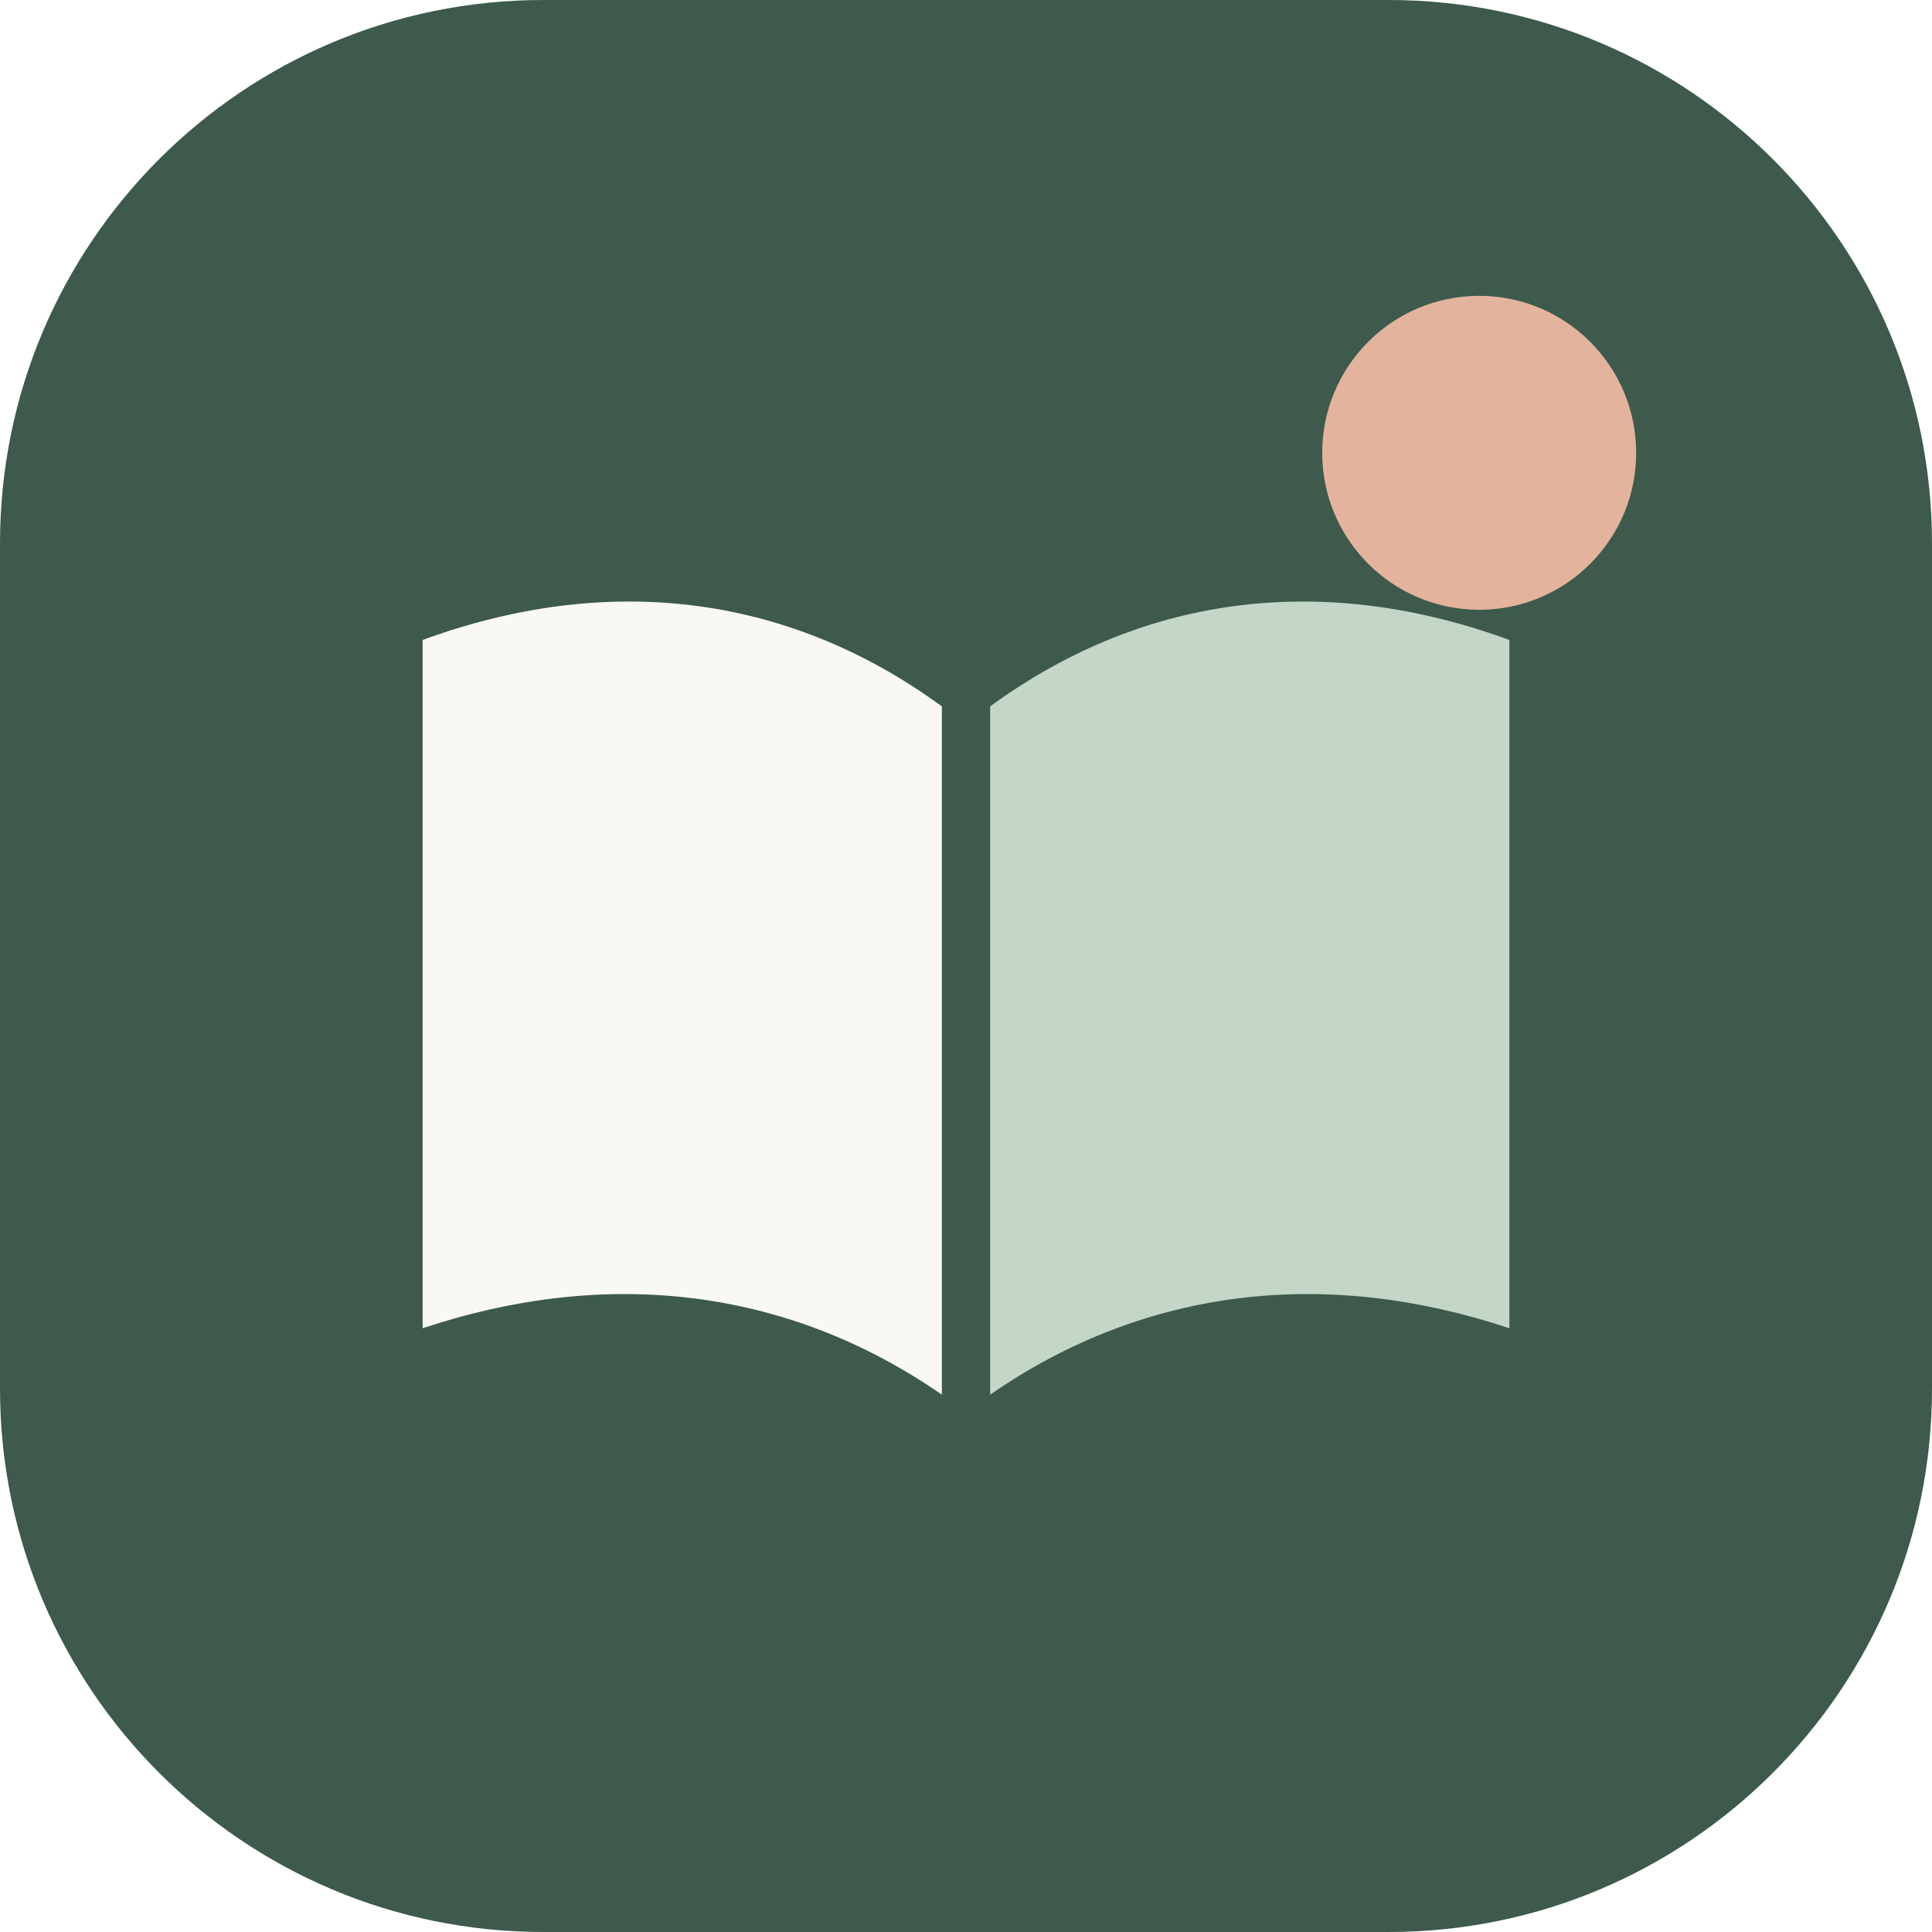
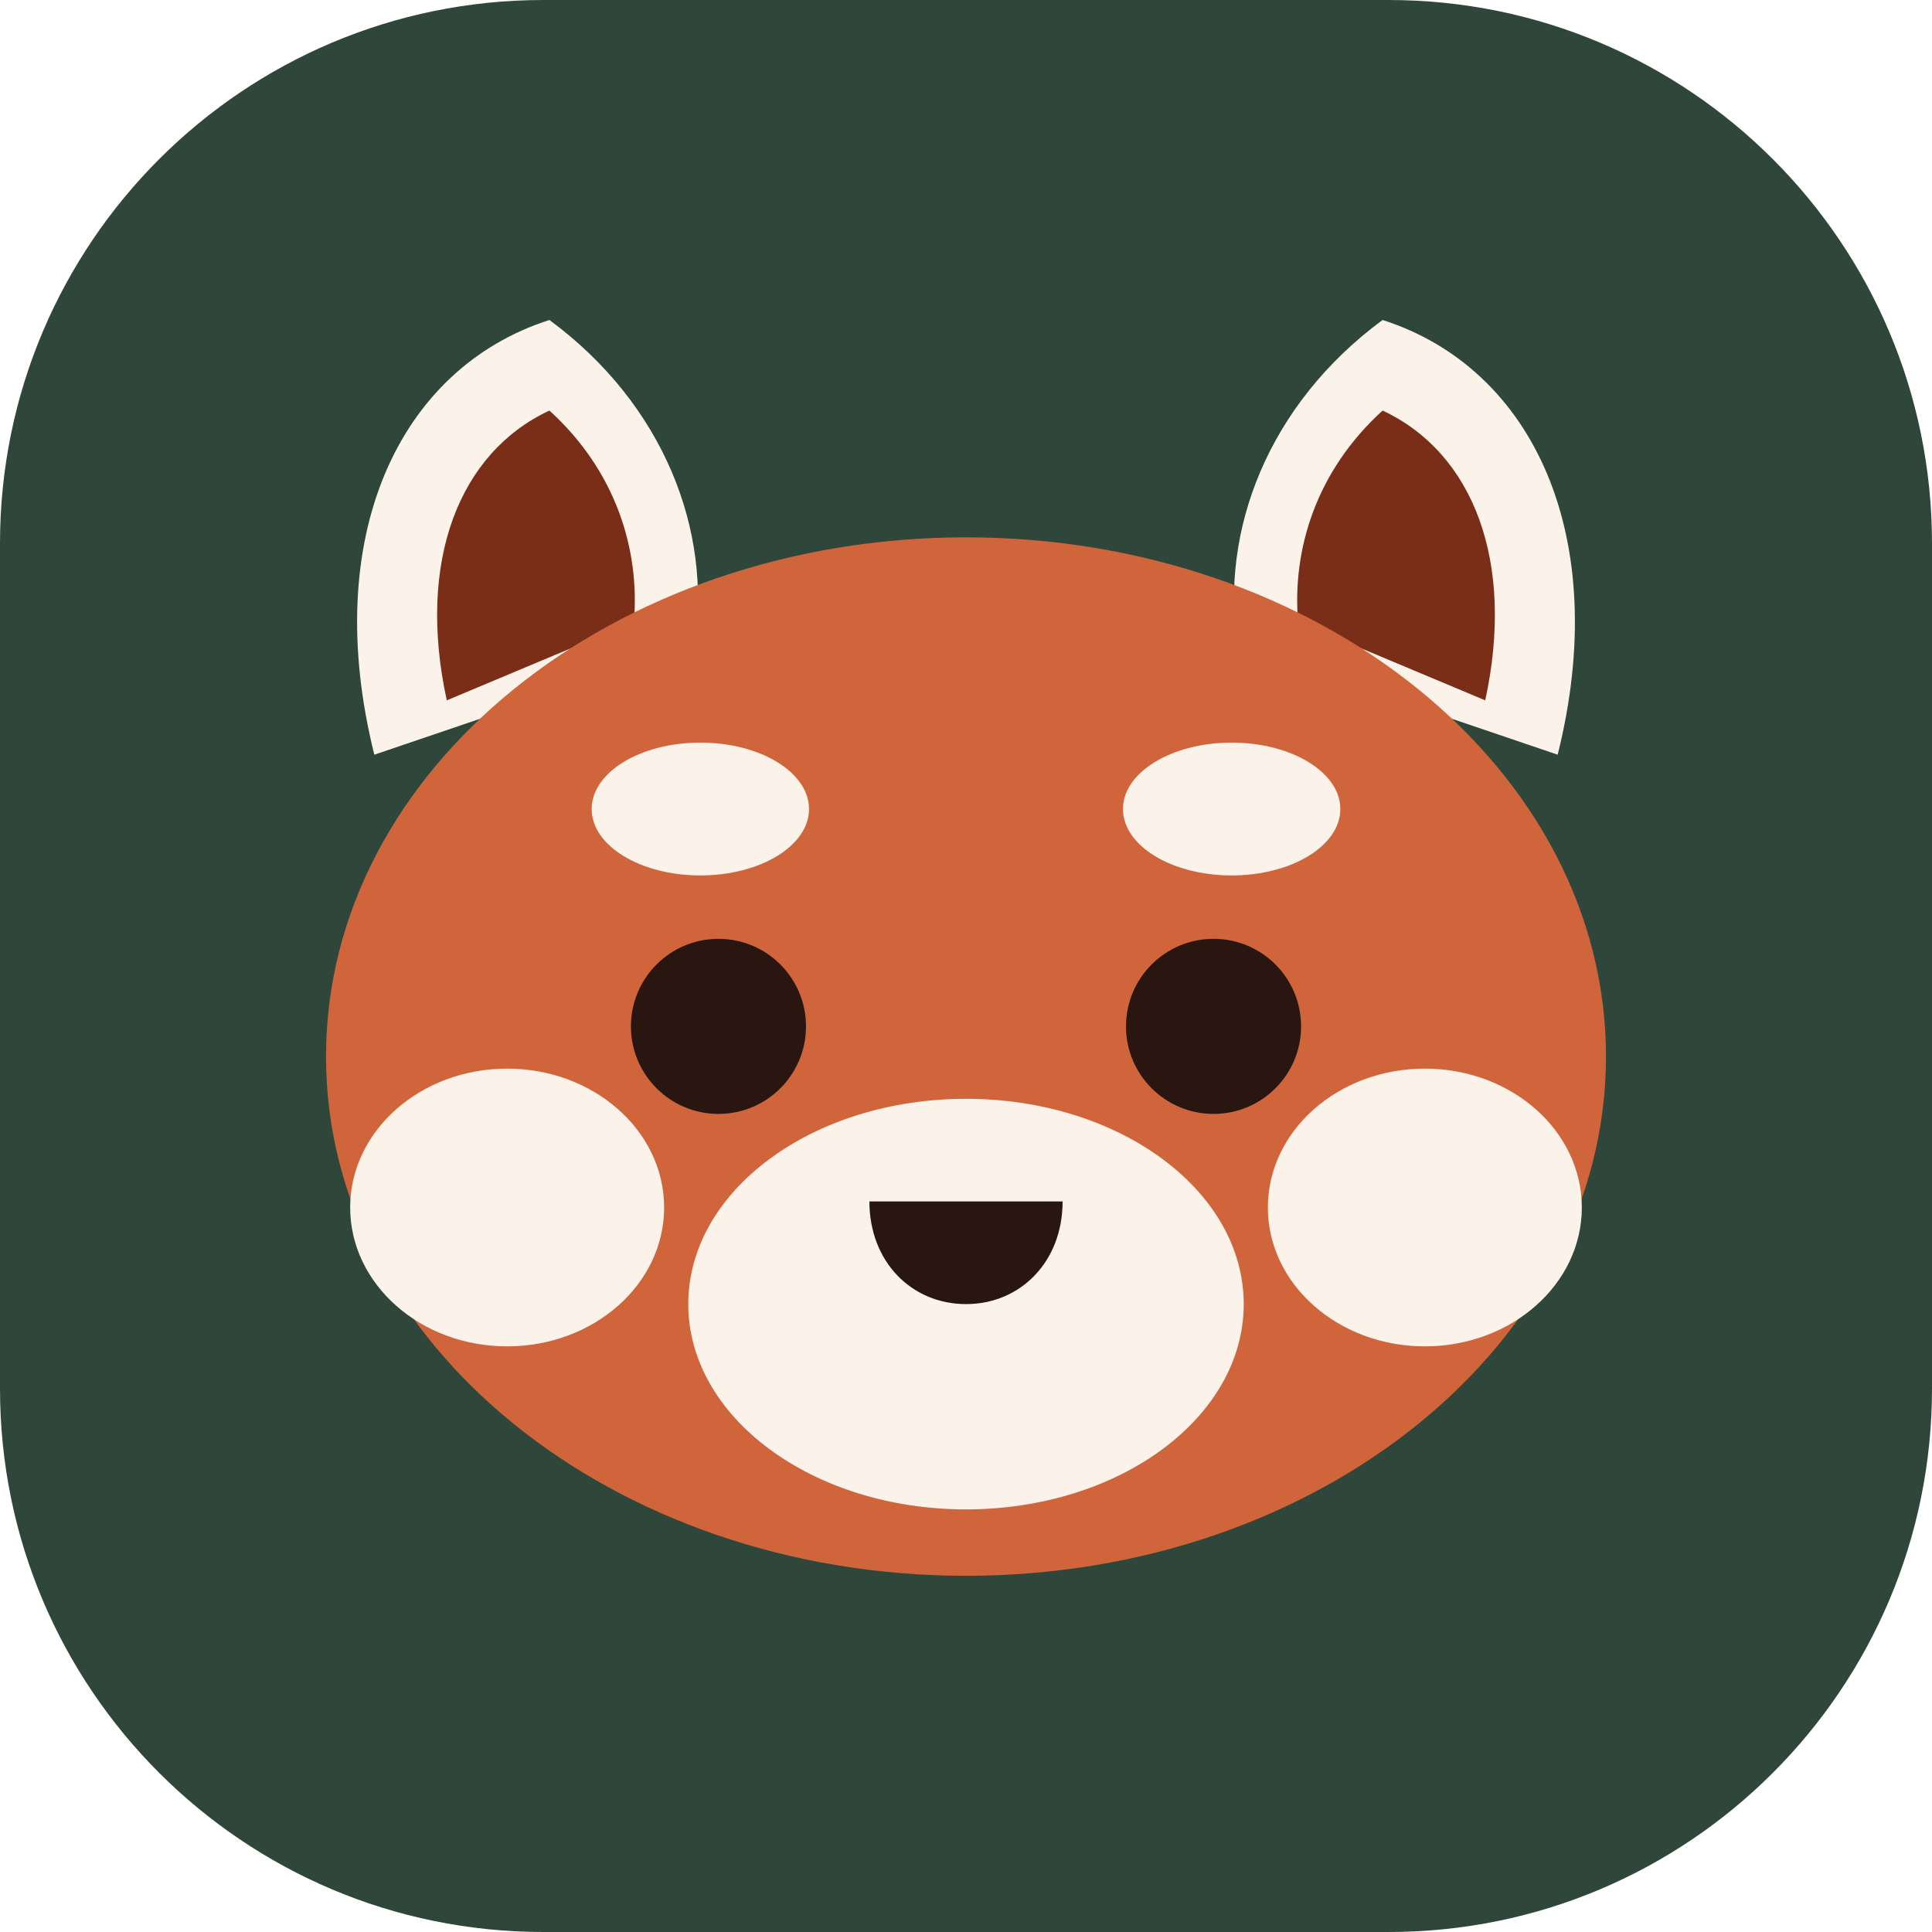
<svg xmlns="http://www.w3.org/2000/svg" viewBox="0 0 32 32">
-   <rect width="32" height="32" rx="9" fill="#3D5A4C" />
-   <path d="M7 10.6c3-1.1 6-.8 8.6 1.1v11.4c-2.6-1.8-5.6-2.1-8.6-1.1z" fill="#FAF8F3" />
-   <path d="M25 10.6c-3-1.1-6-.8-8.6 1.1v11.4c2.6-1.8 5.6-2.1 8.6-1.1z" fill="#C4D6C8" />
-   <circle cx="24.5" cy="7.5" r="2.6" fill="#E3B39E" />
+   <rect width="32" height="32" rx="9" fill="#2F473B" />
+   <path d="M6.2 12.5c-.9-3.6.4-6.4 2.9-7.2 1.9 1.4 2.7 3.5 2.4 5.4z" fill="#FBF3EA" />
+   <path d="M7.4 11.6c-.5-2.3.2-4.1 1.7-4.8 1.1 1 1.5 2.3 1.4 3.5z" fill="#7A2E18" />
+   <path d="M25.8 12.5c.9-3.6-.4-6.4-2.9-7.2-1.9 1.4-2.7 3.5-2.4 5.4z" fill="#FBF3EA" />
+   <path d="M24.6 11.6c.5-2.3-.2-4.1-1.7-4.8-1.1 1-1.5 2.3-1.4 3.5z" fill="#7A2E18" />
+   <ellipse cx="16" cy="17.5" rx="10.6" ry="8.6" fill="#D0653C" />
+   <ellipse cx="16" cy="21.6" rx="4.6" ry="3.4" fill="#FBF3EA" />
+   <ellipse cx="8.4" cy="20" rx="2.6" ry="2.3" fill="#FBF3EA" />
+   <ellipse cx="23.6" cy="20" rx="2.6" ry="2.3" fill="#FBF3EA" />
+   <ellipse cx="11.6" cy="13.4" rx="1.8" ry="1.1" fill="#FBF3EA" />
+   <ellipse cx="20.4" cy="13.4" rx="1.8" ry="1.1" fill="#FBF3EA" />
+   <circle cx="11.9" cy="17" r="1.45" fill="#2A1610" />
+   <circle cx="20.1" cy="17" r="1.45" fill="#2A1610" />
+   <path d="M14.4 19.9h3.2c0 1-.7 1.7-1.6 1.7s-1.6-.7-1.6-1.7z" fill="#2A1610" />
</svg>
